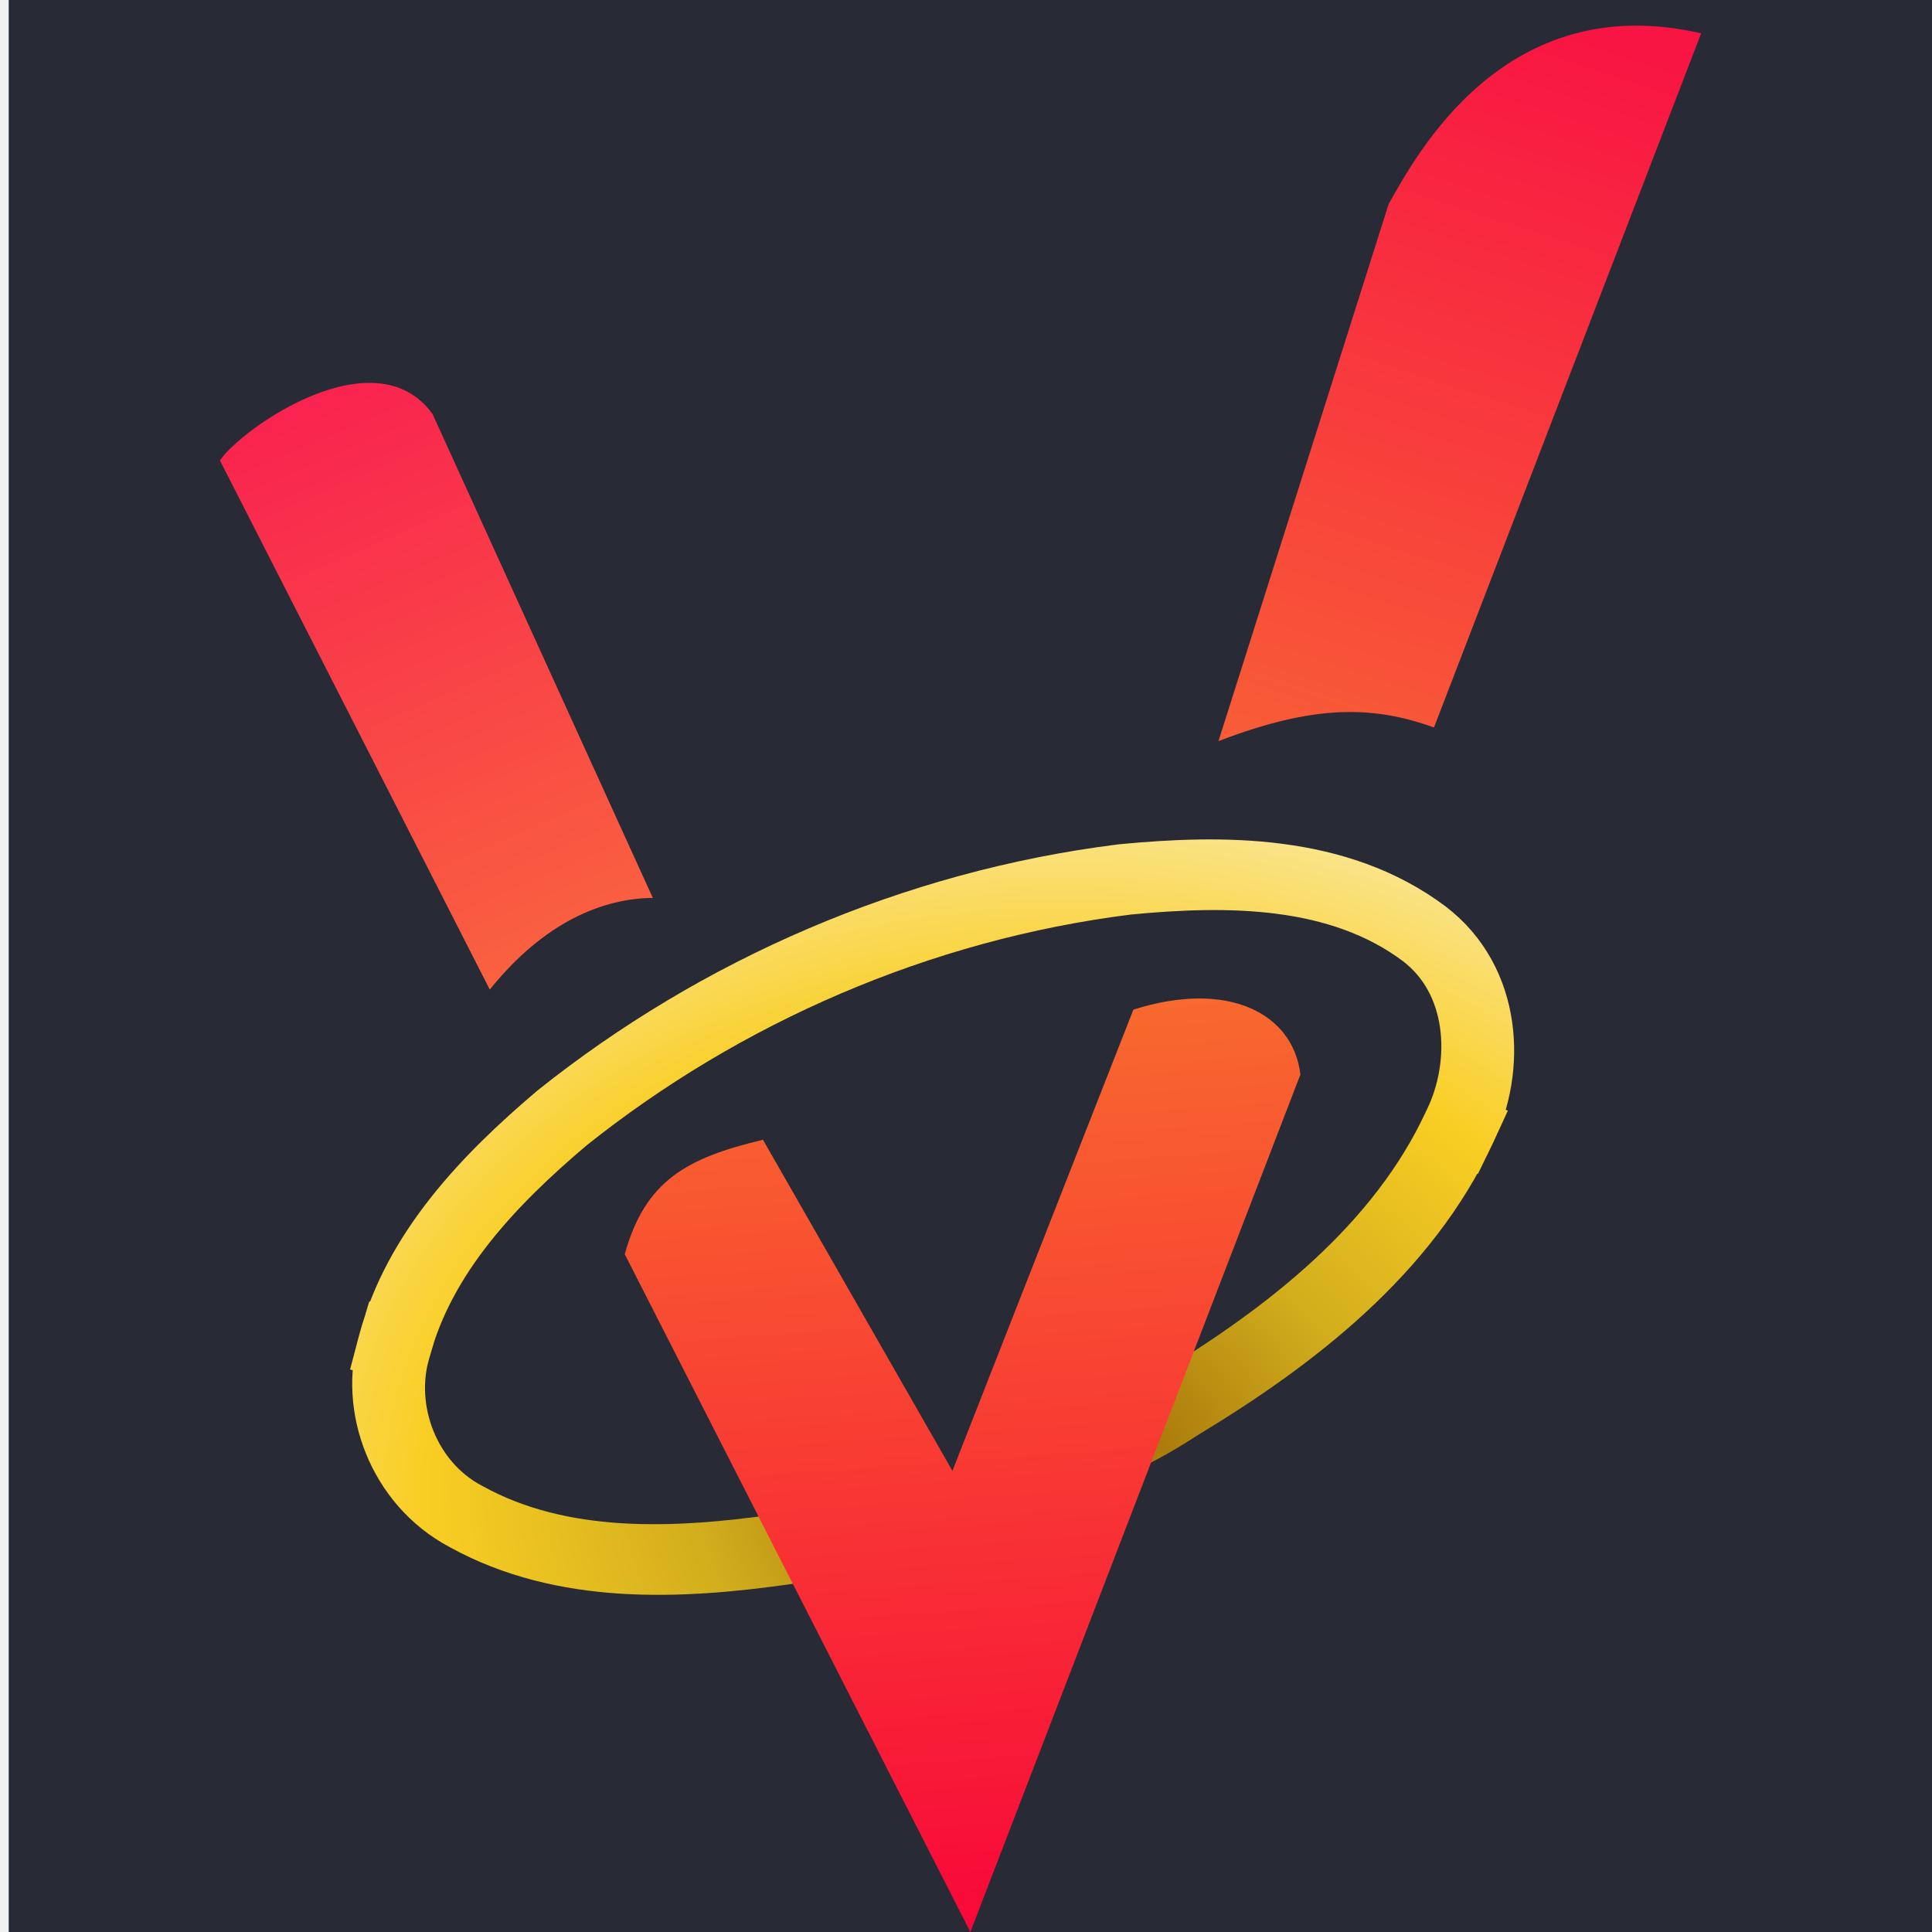
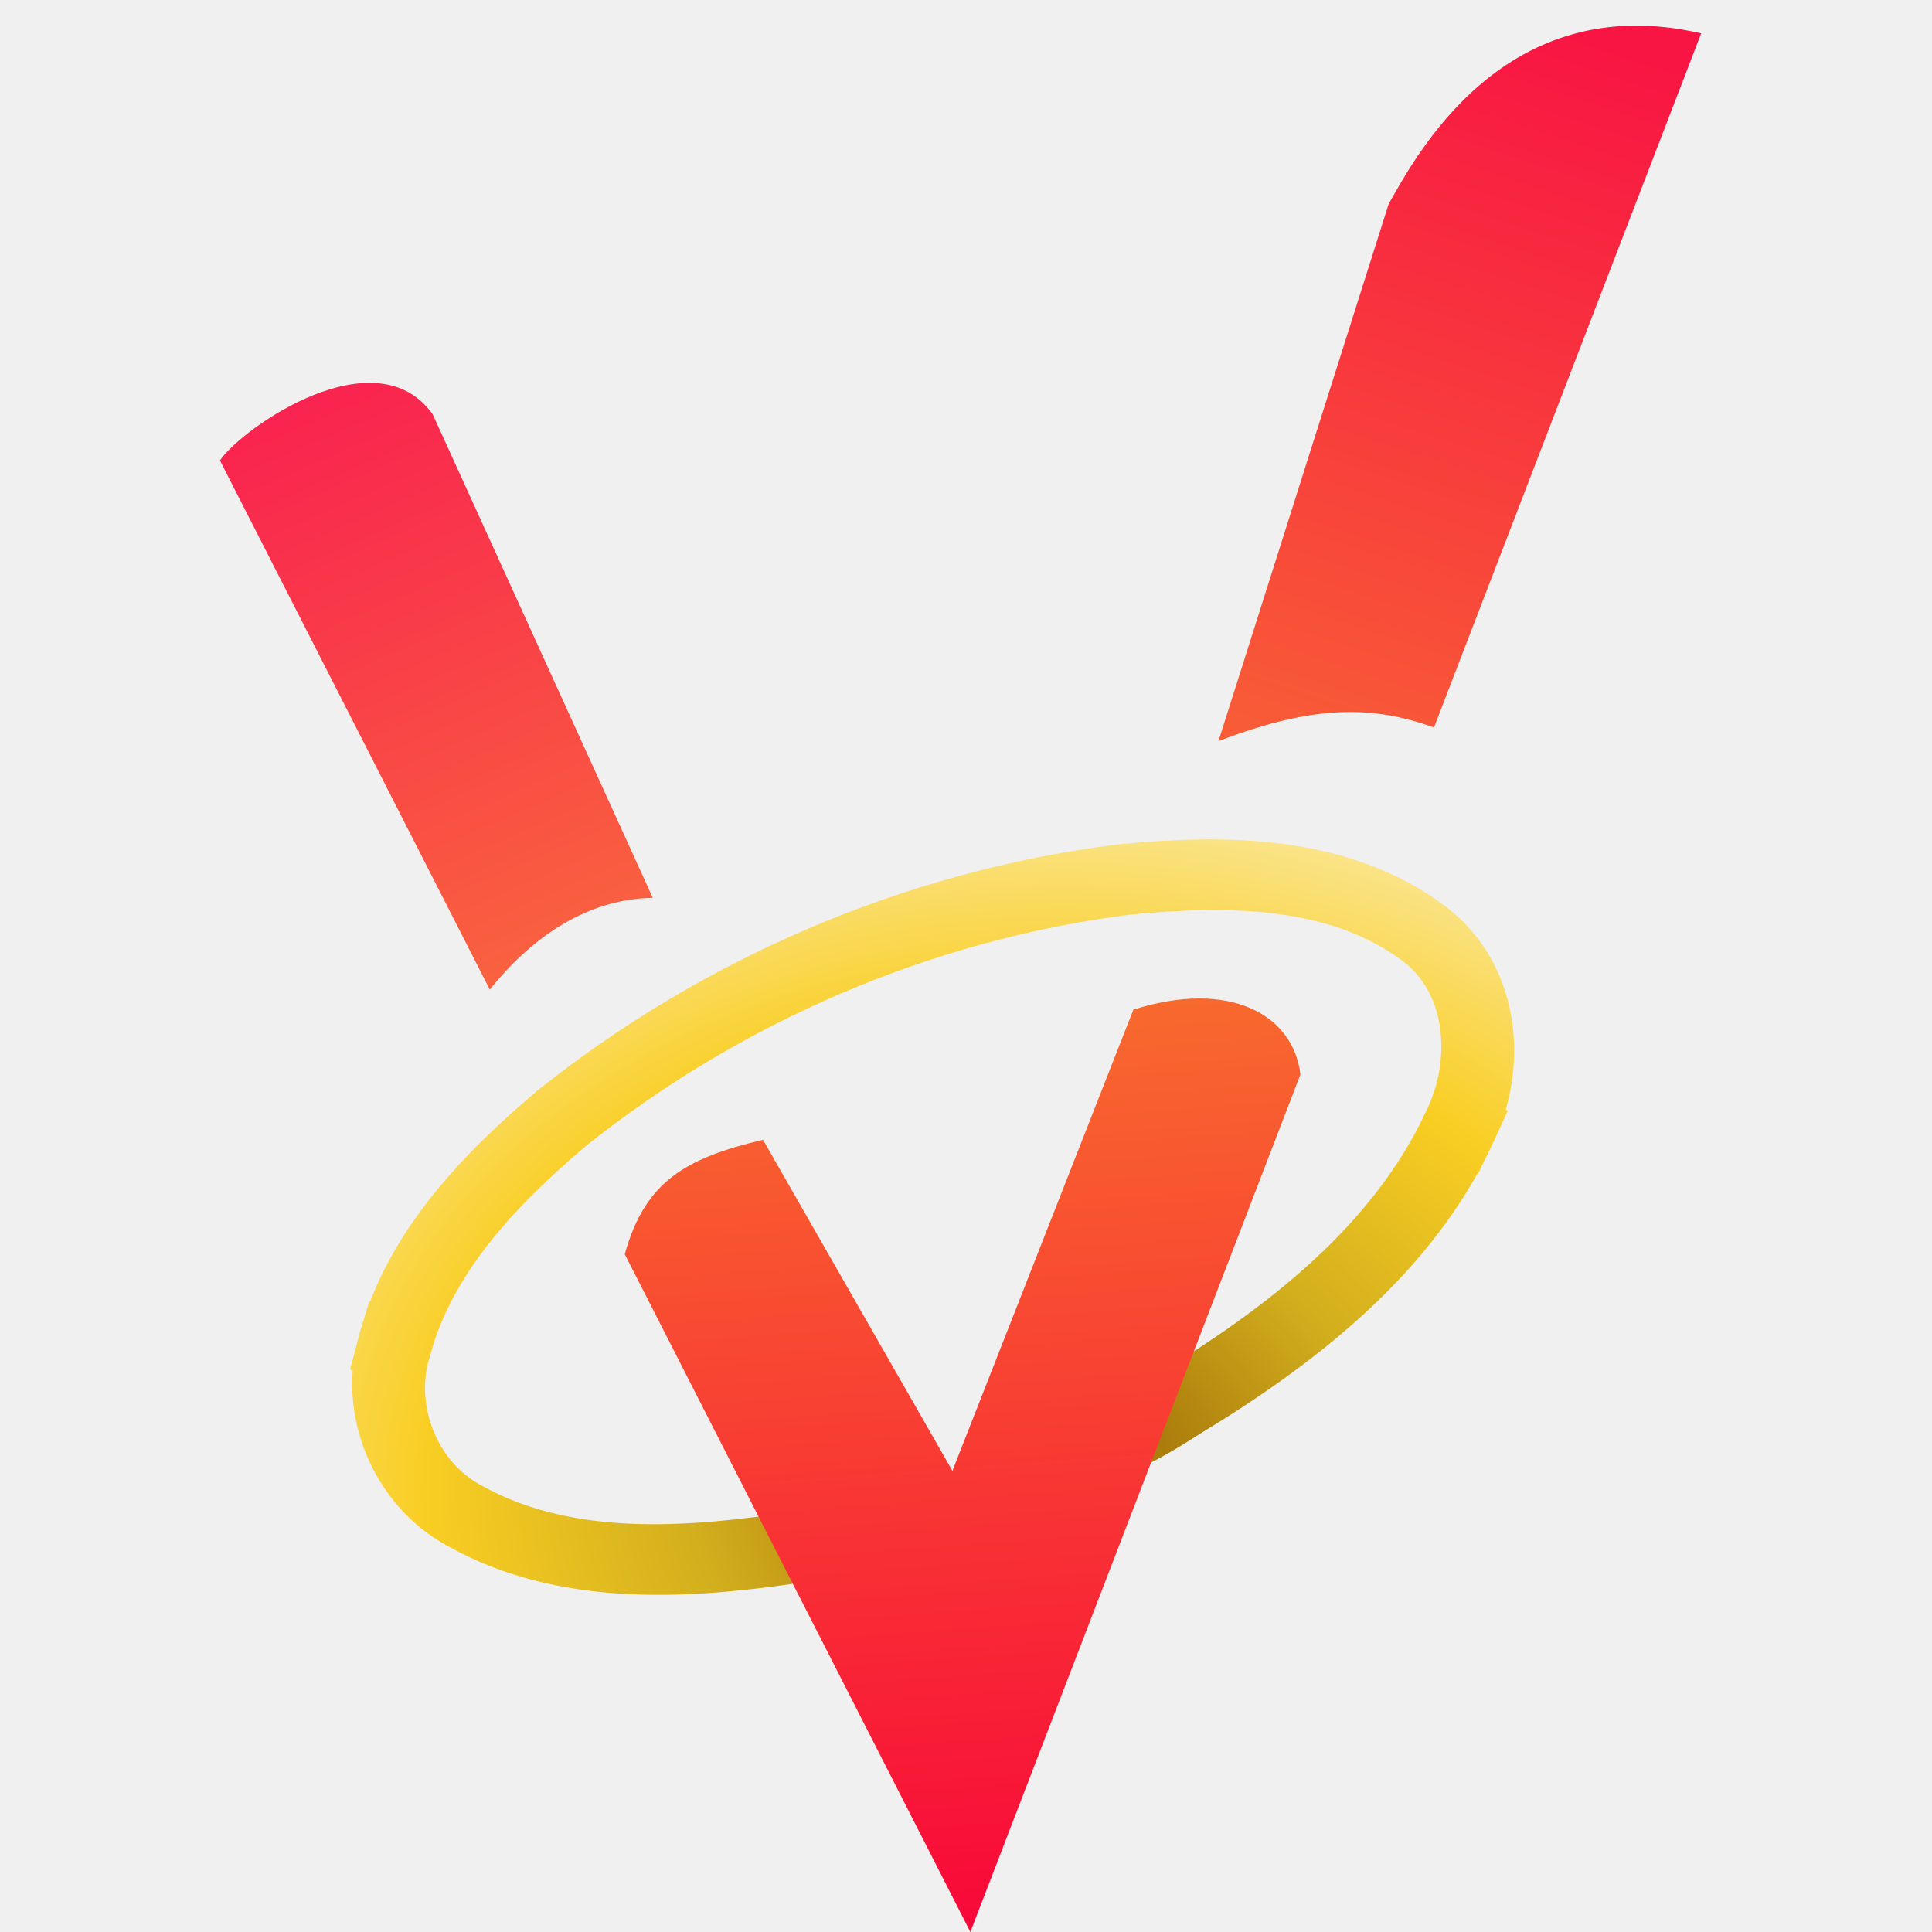
<svg xmlns="http://www.w3.org/2000/svg" xmlns:xlink="http://www.w3.org/1999/xlink" width="219.213" height="219.213" viewBox="0 0 58 58" version="1.1" id="svg39" xml:space="preserve">
  <defs id="defs36">
    <linearGradient id="linearGradient46225">
      <stop style="stop-color:#976303;stop-opacity:1;" offset="0.026" id="stop48722" />
      <stop style="stop-color:#d2ae1d;stop-opacity:1;" offset="0.372" id="stop51492" />
      <stop style="stop-color:#f9ce23;stop-opacity:1;" offset="0.665" id="stop46223" />
      <stop style="stop-color:#fbe89f;stop-opacity:1;" offset="1" id="stop48347" />
    </linearGradient>
    <linearGradient id="linearGradient36314">
      <stop style="stop-color:#f9ce23;stop-opacity:1;" offset="0" id="stop36310" />
      <stop style="stop-color:#f81443;stop-opacity:1;" offset="1" id="stop36312" />
    </linearGradient>
    <linearGradient id="linearGradient36306">
      <stop style="stop-color:#f9ce23;stop-opacity:1;" offset="0" id="stop36302" />
      <stop style="stop-color:#f80739;stop-opacity:1;" offset="1" id="stop36304" />
    </linearGradient>
    <linearGradient id="linearGradient36294">
      <stop style="stop-color:#f9234f;stop-opacity:1;" offset="0" id="stop36290" />
      <stop style="stop-color:#f9ce23;stop-opacity:1;" offset="1" id="stop36292" />
    </linearGradient>
    <linearGradient xlink:href="#linearGradient36314" id="linearGradient36296" x1="29.295" y1="57.614" x2="47.925" y2="0.512" gradientUnits="userSpaceOnUse" gradientTransform="translate(-1.64202,110.203)" />
    <linearGradient xlink:href="#linearGradient36306" id="linearGradient36300" x1="25.286" y1="2.108" x2="29.295" y2="57.614" gradientUnits="userSpaceOnUse" gradientTransform="translate(-1.64202,110.203)" />
    <linearGradient xlink:href="#linearGradient36294" id="linearGradient36308" gradientUnits="userSpaceOnUse" x1="9.345" y1="11.573" x2="29.295" y2="57.614" gradientTransform="translate(-1.64202,110.203)" />
    <radialGradient xlink:href="#linearGradient46225" id="radialGradient46227" cx="-14.415" cy="207.285" fx="-14.415" fy="207.285" r="33.219" gradientTransform="matrix(1.176669,-0.5822437,0.8884918,1.027247,-165.6612,-22.91478)" gradientUnits="userSpaceOnUse" spreadMethod="pad" />
  </defs>
  <g id="layer4">
-     <rect style="fill:#282a36;fill-opacity:1;stroke:none;stroke-width:3.571;stroke-linejoin:bevel;stroke-miterlimit:2.4;stroke-opacity:1;paint-order:markers stroke fill;stop-color:#000000" id="rect3881-2-8" width="57.738" height="58" x="0.262" y="-2.220446e-16" />
+     <rect style="fill:#282a36;fill-opacity:1;stroke:none;stroke-width:3.571;stroke-linejoin:bevel;stroke-miterlimit:2.4;stroke-opacity:1;paint-order:markers stroke fill;stop-color:#000000" id="rect3881-2-8" width="57.738" height="58" x="89.957" y="7.54" />
  </g>
  <g id="layer5" />
  <g id="g25951-0" style="fill:#000000;fill-opacity:0;stroke:#ac172e;stroke-opacity:1" transform="translate(1.4782,-109.817)">
    <rect style="fill:#ffffff;fill-opacity:1;stroke:none;stroke-width:4.233;stroke-linejoin:bevel;stroke-miterlimit:2.4;stroke-opacity:1;paint-order:markers stroke fill;stop-color:#000000" id="rect3881-2" width="68.801" height="68.413" x="72.388" y="-5.533" />
    <rect style="fill:#000000;fill-opacity:1;stroke:none;stroke-width:4.233;stroke-linejoin:bevel;stroke-miterlimit:2.4;stroke-opacity:1;paint-order:markers stroke fill;stop-color:#000000" id="rect3881-2-7" width="68.801" height="68.413" x="-82.461" y="-5.207" />
    <path style="font-variation-settings:normal;fill:url(#linearGradient36296);fill-opacity:1;stroke:none;stroke-width:0.529;stroke-linecap:round;stroke-linejoin:round;stroke-miterlimit:1.3;stroke-dasharray:none;stroke-dashoffset:0;stroke-opacity:1;paint-order:fill markers stroke;stop-color:#000000" d="m 40.21,115.942 -5.109,16.124 c 2.878,-1.104 4.631,-1.07 6.47,-0.41 l 8.021,-20.838 c -5.919,-1.367 -8.574,3.702 -9.382,5.124 z" id="path15682-3" />
    <g id="g5974" style="fill:#000000;fill-opacity:0;stroke:#f9ce23;stroke-opacity:1" transform="translate(-1.64202,110.203)">
      <path id="path5387" style="fill:#000000;fill-opacity:0;stroke:#ac7e0c;stroke-width:3.905;stroke-linecap:square;stroke-linejoin:round;stroke-miterlimit:1.3;stroke-dasharray:none;stroke-opacity:1;paint-order:fill markers stroke;stop-color:#000000" class="UnoptimicedTransforms" d="m -2.778,198.29 c 1.95,0.174 3.938,0.098 5.996,0.113 2.383,0.017 4.644,0.02 6.965,-0.356" transform="matrix(0.4961659,-0.2226419,0.2590813,0.495272,-20.93436,-53.98636)" />
      <path id="path3069" style="fill:none;fill-opacity:1;stroke:url(#radialGradient46227);stroke-width:3.905;stroke-linecap:square;stroke-linejoin:round;stroke-miterlimit:1.3;stroke-dasharray:none;stroke-opacity:1;paint-order:fill markers stroke;stop-color:#000000" class="UnoptimicedTransforms" d="m 31.342,190.581 c 3,-2.328 4.99,-6.603 3.18,-10.245 -2.569,-5.061 -8.153,-7.53 -13.276,-9.255 -10.876,-3.313 -22.686,-3.409 -33.697,-0.686 -5.126,1.417 -10.446,3.453 -14.07,7.518 m 36.704,20.134 c 7.44,-0.862 15.212,-2.659 21.159,-7.466 m -57.863,-12.668 c -2.497,2.631 -3.065,6.929 -0.855,9.921 3.362,4.759 9.191,7.012 14.582,8.563" transform="matrix(0.4961659,-0.2226419,0.2590813,0.495272,-20.93436,-53.98636)" />
    </g>
    <path style="font-variation-settings:normal;fill:url(#linearGradient36300);fill-opacity:1;stroke:none;stroke-width:0.529;stroke-linecap:round;stroke-linejoin:round;stroke-miterlimit:1.3;stroke-dasharray:none;stroke-dashoffset:0;stroke-opacity:1;paint-order:fill markers stroke;stop-color:#000000" d="m 27.653,167.817 -10.376,-20.348 c 0.611,-2.199 1.845,-2.888 4.15,-3.435 l 5.687,9.939 5.433,-13.846 c 2.857,-0.907 4.799,0.123 5.014,1.947 z" id="path14391-4" />
    <path style="font-variation-settings:normal;fill:url(#linearGradient36308);fill-opacity:1;stroke:none;stroke-width:0.529;stroke-linecap:round;stroke-linejoin:round;stroke-miterlimit:1.3;stroke-dasharray:none;stroke-dashoffset:0;stroke-opacity:1;paint-order:fill markers stroke;stop-color:#000000" d="M 13.226,139.526 5.124,123.639 c 0.698,-1.008 4.678,-3.763 6.385,-1.389 l 5.195,11.412 1.416,3.111 c -1.474,0.013 -3.244,0.698 -4.895,2.753 z" id="path15421-4" />
    <g id="g4516-3" style="fill:#000000;fill-opacity:0;stroke:#cc1947;stroke-opacity:1" transform="translate(77.78788,-0.3263989)">
      <g id="g23362-3-6" style="fill:#000000;fill-opacity:0;stroke:#cc1947;stroke-width:1.5;stroke-dasharray:none;stroke-opacity:1">
        <path style="font-variation-settings:normal;fill:#000000;fill-opacity:0;stroke:#cc1947;stroke-width:1.5;stroke-linecap:round;stroke-linejoin:round;stroke-miterlimit:1.3;stroke-dasharray:none;stroke-dashoffset:0;stroke-opacity:1;paint-order:fill markers stroke;stop-color:#000000" d="M 42.721,5.687 37.059,18.633 c 2.678,-0.11 5.311,0.024 7.733,1.326 L 49.523,7.669 C 47.553,6.548 45.387,5.73 42.721,5.687 Z" id="path15682-6-4-7" />
        <path id="path10607-1-6-5" style="fill:#000000;fill-opacity:0;stroke:#cc1947;stroke-width:2.852;stroke-linecap:round;stroke-linejoin:round;stroke-miterlimit:1.3;stroke-dasharray:none;stroke-opacity:1;paint-order:fill markers stroke;stop-color:#000000" class="UnoptimicedTransforms" d="m -2.803,198.139 c 1.95,0.174 3.962,0.265 6.021,0.265 17.67,0 31.995,-6.698 31.995,-14.961 4e-6,-4.26 -3.808,-8.105 -9.92,-10.829 v 0 C 19.551,170.053 11.777,168.482 3.218,168.482 c -17.67,0 -31.995,6.698 -31.995,14.961 3e-6,5.434 6.197,10.192 15.466,12.813 0.171,0.048 0.343,0.096 0.517,0.143" transform="matrix(0.4738168,-0.2126134,0.2474114,0.4729632,-16.80406,-53.77172)" />
        <path style="font-variation-settings:normal;fill:#000000;fill-opacity:0;stroke:#cc1947;stroke-width:1.5;stroke-linecap:round;stroke-linejoin:round;stroke-miterlimit:1.3;stroke-dasharray:none;stroke-dashoffset:0;stroke-opacity:1;paint-order:fill markers stroke;stop-color:#000000" d="M 17.215,25.928 8.477,9.092 C 10.096,7.284 11.954,5.883 14.23,5.198 l 9.085,16.617 c -2.182,0.97 -4.275,2.181 -6.1,4.113 z" id="path15421-0-3-3" />
        <path style="font-variation-settings:normal;fill:#000000;fill-opacity:0;stroke:#cc1947;stroke-width:1.5;stroke-linecap:round;stroke-linejoin:round;stroke-miterlimit:1.3;stroke-dasharray:none;stroke-dashoffset:0;stroke-opacity:1;paint-order:fill markers stroke;stop-color:#000000" d="M 31.162,52.802 21.254,33.371 c 1.497,-1.884 3.6,-2.923 5.753,-3.894 l 3.903,11.192 2.912,-14.431 c 3.405,-0.377 5.874,0.1 6.802,1.982 z" id="path14391-6-6-5" />
      </g>
      <path style="font-variation-settings:normal;fill:#000000;fill-opacity:0;stroke:#cc1947;stroke-width:2.458;stroke-linecap:round;stroke-linejoin:round;stroke-miterlimit:1.3;stroke-dasharray:none;stroke-dashoffset:0;stroke-opacity:1;paint-order:fill markers stroke;stop-color:#000000" d="M 42.721,5.687 37.059,18.633 c 2.678,-0.11 5.311,0.024 7.733,1.326 L 49.523,7.669 C 47.553,6.548 45.387,5.73 42.721,5.687 Z" id="path15682-3-6" />
      <path id="path10607-3-2" style="fill:#000000;fill-opacity:0;stroke:#cc1947;stroke-width:3.905;stroke-linecap:round;stroke-linejoin:round;stroke-miterlimit:1.3;stroke-dasharray:none;stroke-opacity:1;paint-order:fill markers stroke;stop-color:#000000" class="UnoptimicedTransforms" d="m -2.803,198.139 c 1.95,0.174 3.962,0.265 6.021,0.265 17.67,0 31.995,-6.698 31.995,-14.961 4e-6,-4.26 -3.808,-8.105 -9.92,-10.829 v 0 C 19.551,170.053 11.777,168.482 3.218,168.482 c -17.67,0 -31.995,6.698 -31.995,14.961 3e-6,5.434 6.197,10.192 15.466,12.813 0.171,0.048 0.343,0.096 0.517,0.143" transform="matrix(0.4738168,-0.2126134,0.2474114,0.4729632,-16.80406,-53.77172)" />
      <path style="font-variation-settings:normal;fill:#000000;fill-opacity:0;stroke:#cc1947;stroke-width:2.458;stroke-linecap:round;stroke-linejoin:round;stroke-miterlimit:1.3;stroke-dasharray:none;stroke-dashoffset:0;stroke-opacity:1;paint-order:fill markers stroke;stop-color:#000000" d="M 17.215,25.928 8.477,9.092 C 10.096,7.284 11.954,5.883 14.23,5.198 l 9.085,16.617 c -2.182,0.97 -4.275,2.181 -6.1,4.113 z" id="path15421-4-9" />
      <path style="font-variation-settings:normal;fill:#000000;fill-opacity:0;stroke:#cc1947;stroke-width:2.458;stroke-linecap:round;stroke-linejoin:round;stroke-miterlimit:1.3;stroke-dasharray:none;stroke-dashoffset:0;stroke-opacity:1;paint-order:fill markers stroke;stop-color:#000000" d="M 31.162,52.802 21.254,33.371 c 1.497,-1.884 3.6,-2.923 5.753,-3.894 l 3.903,11.192 2.912,-14.431 c 3.405,-0.377 5.874,0.1 6.802,1.982 z" id="path14391-4-1" />
    </g>
    <g id="g4516-3-0" style="fill:#000000;fill-opacity:0;stroke:#cc1947;stroke-opacity:1" transform="translate(-77.06075,-1.8936593e-4)">
      <g id="g23362-3-6-9" style="fill:#000000;fill-opacity:0;stroke:#cc1947;stroke-width:1.5;stroke-dasharray:none;stroke-opacity:1">
        <path style="font-variation-settings:normal;fill:#000000;fill-opacity:0;stroke:#cc1947;stroke-width:1.5;stroke-linecap:round;stroke-linejoin:round;stroke-miterlimit:1.3;stroke-dasharray:none;stroke-dashoffset:0;stroke-opacity:1;paint-order:fill markers stroke;stop-color:#000000" d="M 42.721,5.687 37.059,18.633 c 2.678,-0.11 5.311,0.024 7.733,1.326 L 49.523,7.669 C 47.553,6.548 45.387,5.73 42.721,5.687 Z" id="path15682-6-4-7-3" />
        <path id="path10607-1-6-5-6" style="fill:#000000;fill-opacity:0;stroke:#cc1947;stroke-width:2.852;stroke-linecap:round;stroke-linejoin:round;stroke-miterlimit:1.3;stroke-dasharray:none;stroke-opacity:1;paint-order:fill markers stroke;stop-color:#000000" class="UnoptimicedTransforms" d="m -2.803,198.139 c 1.95,0.174 3.962,0.265 6.021,0.265 17.67,0 31.995,-6.698 31.995,-14.961 4e-6,-4.26 -3.808,-8.105 -9.92,-10.829 v 0 C 19.551,170.053 11.777,168.482 3.218,168.482 c -17.67,0 -31.995,6.698 -31.995,14.961 3e-6,5.434 6.197,10.192 15.466,12.813 0.171,0.048 0.343,0.096 0.517,0.143" transform="matrix(0.4738168,-0.2126134,0.2474114,0.4729632,-16.80406,-53.77172)" />
        <path style="font-variation-settings:normal;fill:#000000;fill-opacity:0;stroke:#cc1947;stroke-width:1.5;stroke-linecap:round;stroke-linejoin:round;stroke-miterlimit:1.3;stroke-dasharray:none;stroke-dashoffset:0;stroke-opacity:1;paint-order:fill markers stroke;stop-color:#000000" d="M 17.215,25.928 8.477,9.092 C 10.096,7.284 11.954,5.883 14.23,5.198 l 9.085,16.617 c -2.182,0.97 -4.275,2.181 -6.1,4.113 z" id="path15421-0-3-3-0" />
        <path style="font-variation-settings:normal;fill:#000000;fill-opacity:0;stroke:#cc1947;stroke-width:1.5;stroke-linecap:round;stroke-linejoin:round;stroke-miterlimit:1.3;stroke-dasharray:none;stroke-dashoffset:0;stroke-opacity:1;paint-order:fill markers stroke;stop-color:#000000" d="M 31.162,52.802 21.254,33.371 c 1.497,-1.884 3.6,-2.923 5.753,-3.894 l 3.903,11.192 2.912,-14.431 c 3.405,-0.377 5.874,0.1 6.802,1.982 z" id="path14391-6-6-5-6" />
      </g>
      <path style="font-variation-settings:normal;fill:#000000;fill-opacity:0;stroke:#cc1947;stroke-width:2.458;stroke-linecap:round;stroke-linejoin:round;stroke-miterlimit:1.3;stroke-dasharray:none;stroke-dashoffset:0;stroke-opacity:1;paint-order:fill markers stroke;stop-color:#000000" d="M 42.721,5.687 37.059,18.633 c 2.678,-0.11 5.311,0.024 7.733,1.326 L 49.523,7.669 C 47.553,6.548 45.387,5.73 42.721,5.687 Z" id="path15682-3-6-2" />
      <path id="path10607-3-2-6" style="fill:#000000;fill-opacity:0;stroke:#cc1947;stroke-width:3.905;stroke-linecap:round;stroke-linejoin:round;stroke-miterlimit:1.3;stroke-dasharray:none;stroke-opacity:1;paint-order:fill markers stroke;stop-color:#000000" class="UnoptimicedTransforms" d="m -2.803,198.139 c 1.95,0.174 3.962,0.265 6.021,0.265 17.67,0 31.995,-6.698 31.995,-14.961 4e-6,-4.26 -3.808,-8.105 -9.92,-10.829 v 0 C 19.551,170.053 11.777,168.482 3.218,168.482 c -17.67,0 -31.995,6.698 -31.995,14.961 3e-6,5.434 6.197,10.192 15.466,12.813 0.171,0.048 0.343,0.096 0.517,0.143" transform="matrix(0.4738168,-0.2126134,0.2474114,0.4729632,-16.80406,-53.77172)" />
      <path style="font-variation-settings:normal;fill:#000000;fill-opacity:0;stroke:#cc1947;stroke-width:2.458;stroke-linecap:round;stroke-linejoin:round;stroke-miterlimit:1.3;stroke-dasharray:none;stroke-dashoffset:0;stroke-opacity:1;paint-order:fill markers stroke;stop-color:#000000" d="M 17.215,25.928 8.477,9.092 C 10.096,7.284 11.954,5.883 14.23,5.198 l 9.085,16.617 c -2.182,0.97 -4.275,2.181 -6.1,4.113 z" id="path15421-4-9-1" />
      <path style="font-variation-settings:normal;fill:#000000;fill-opacity:0;stroke:#cc1947;stroke-width:2.458;stroke-linecap:round;stroke-linejoin:round;stroke-miterlimit:1.3;stroke-dasharray:none;stroke-dashoffset:0;stroke-opacity:1;paint-order:fill markers stroke;stop-color:#000000" d="M 31.162,52.802 21.254,33.371 c 1.497,-1.884 3.6,-2.923 5.753,-3.894 l 3.903,11.192 2.912,-14.431 c 3.405,-0.377 5.874,0.1 6.802,1.982 z" id="path14391-4-1-8" />
    </g>
  </g>
</svg>
